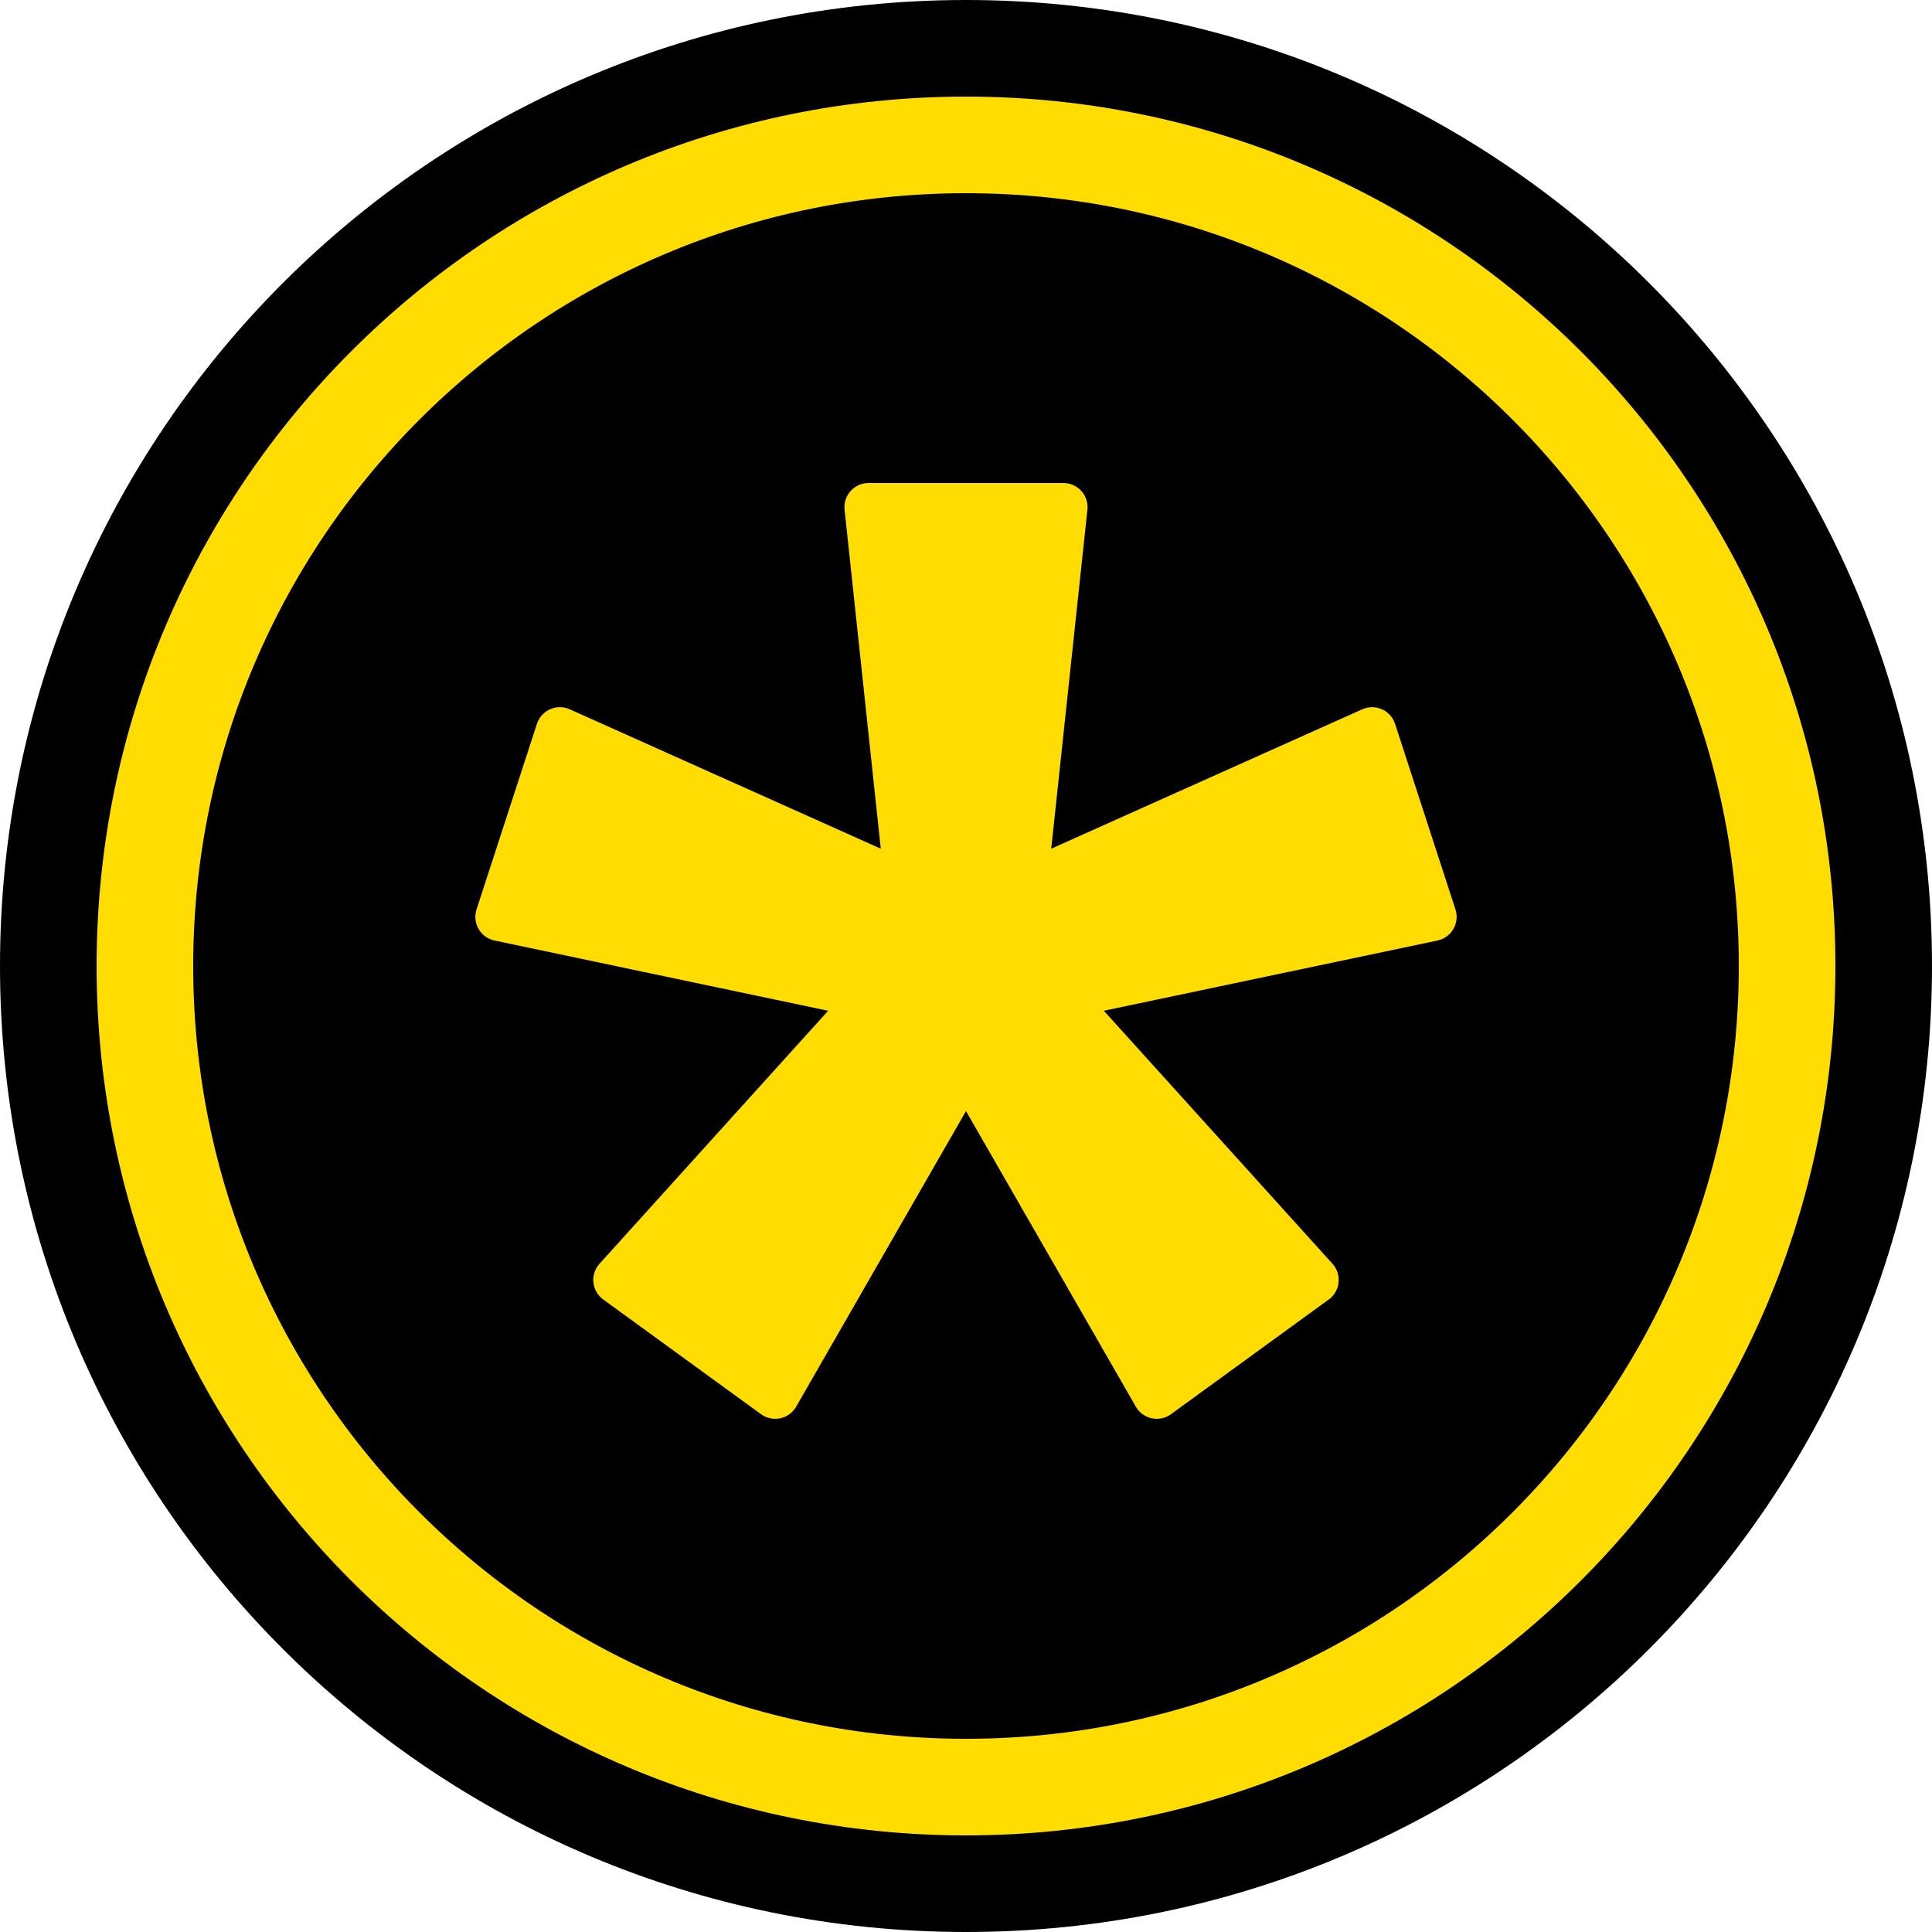
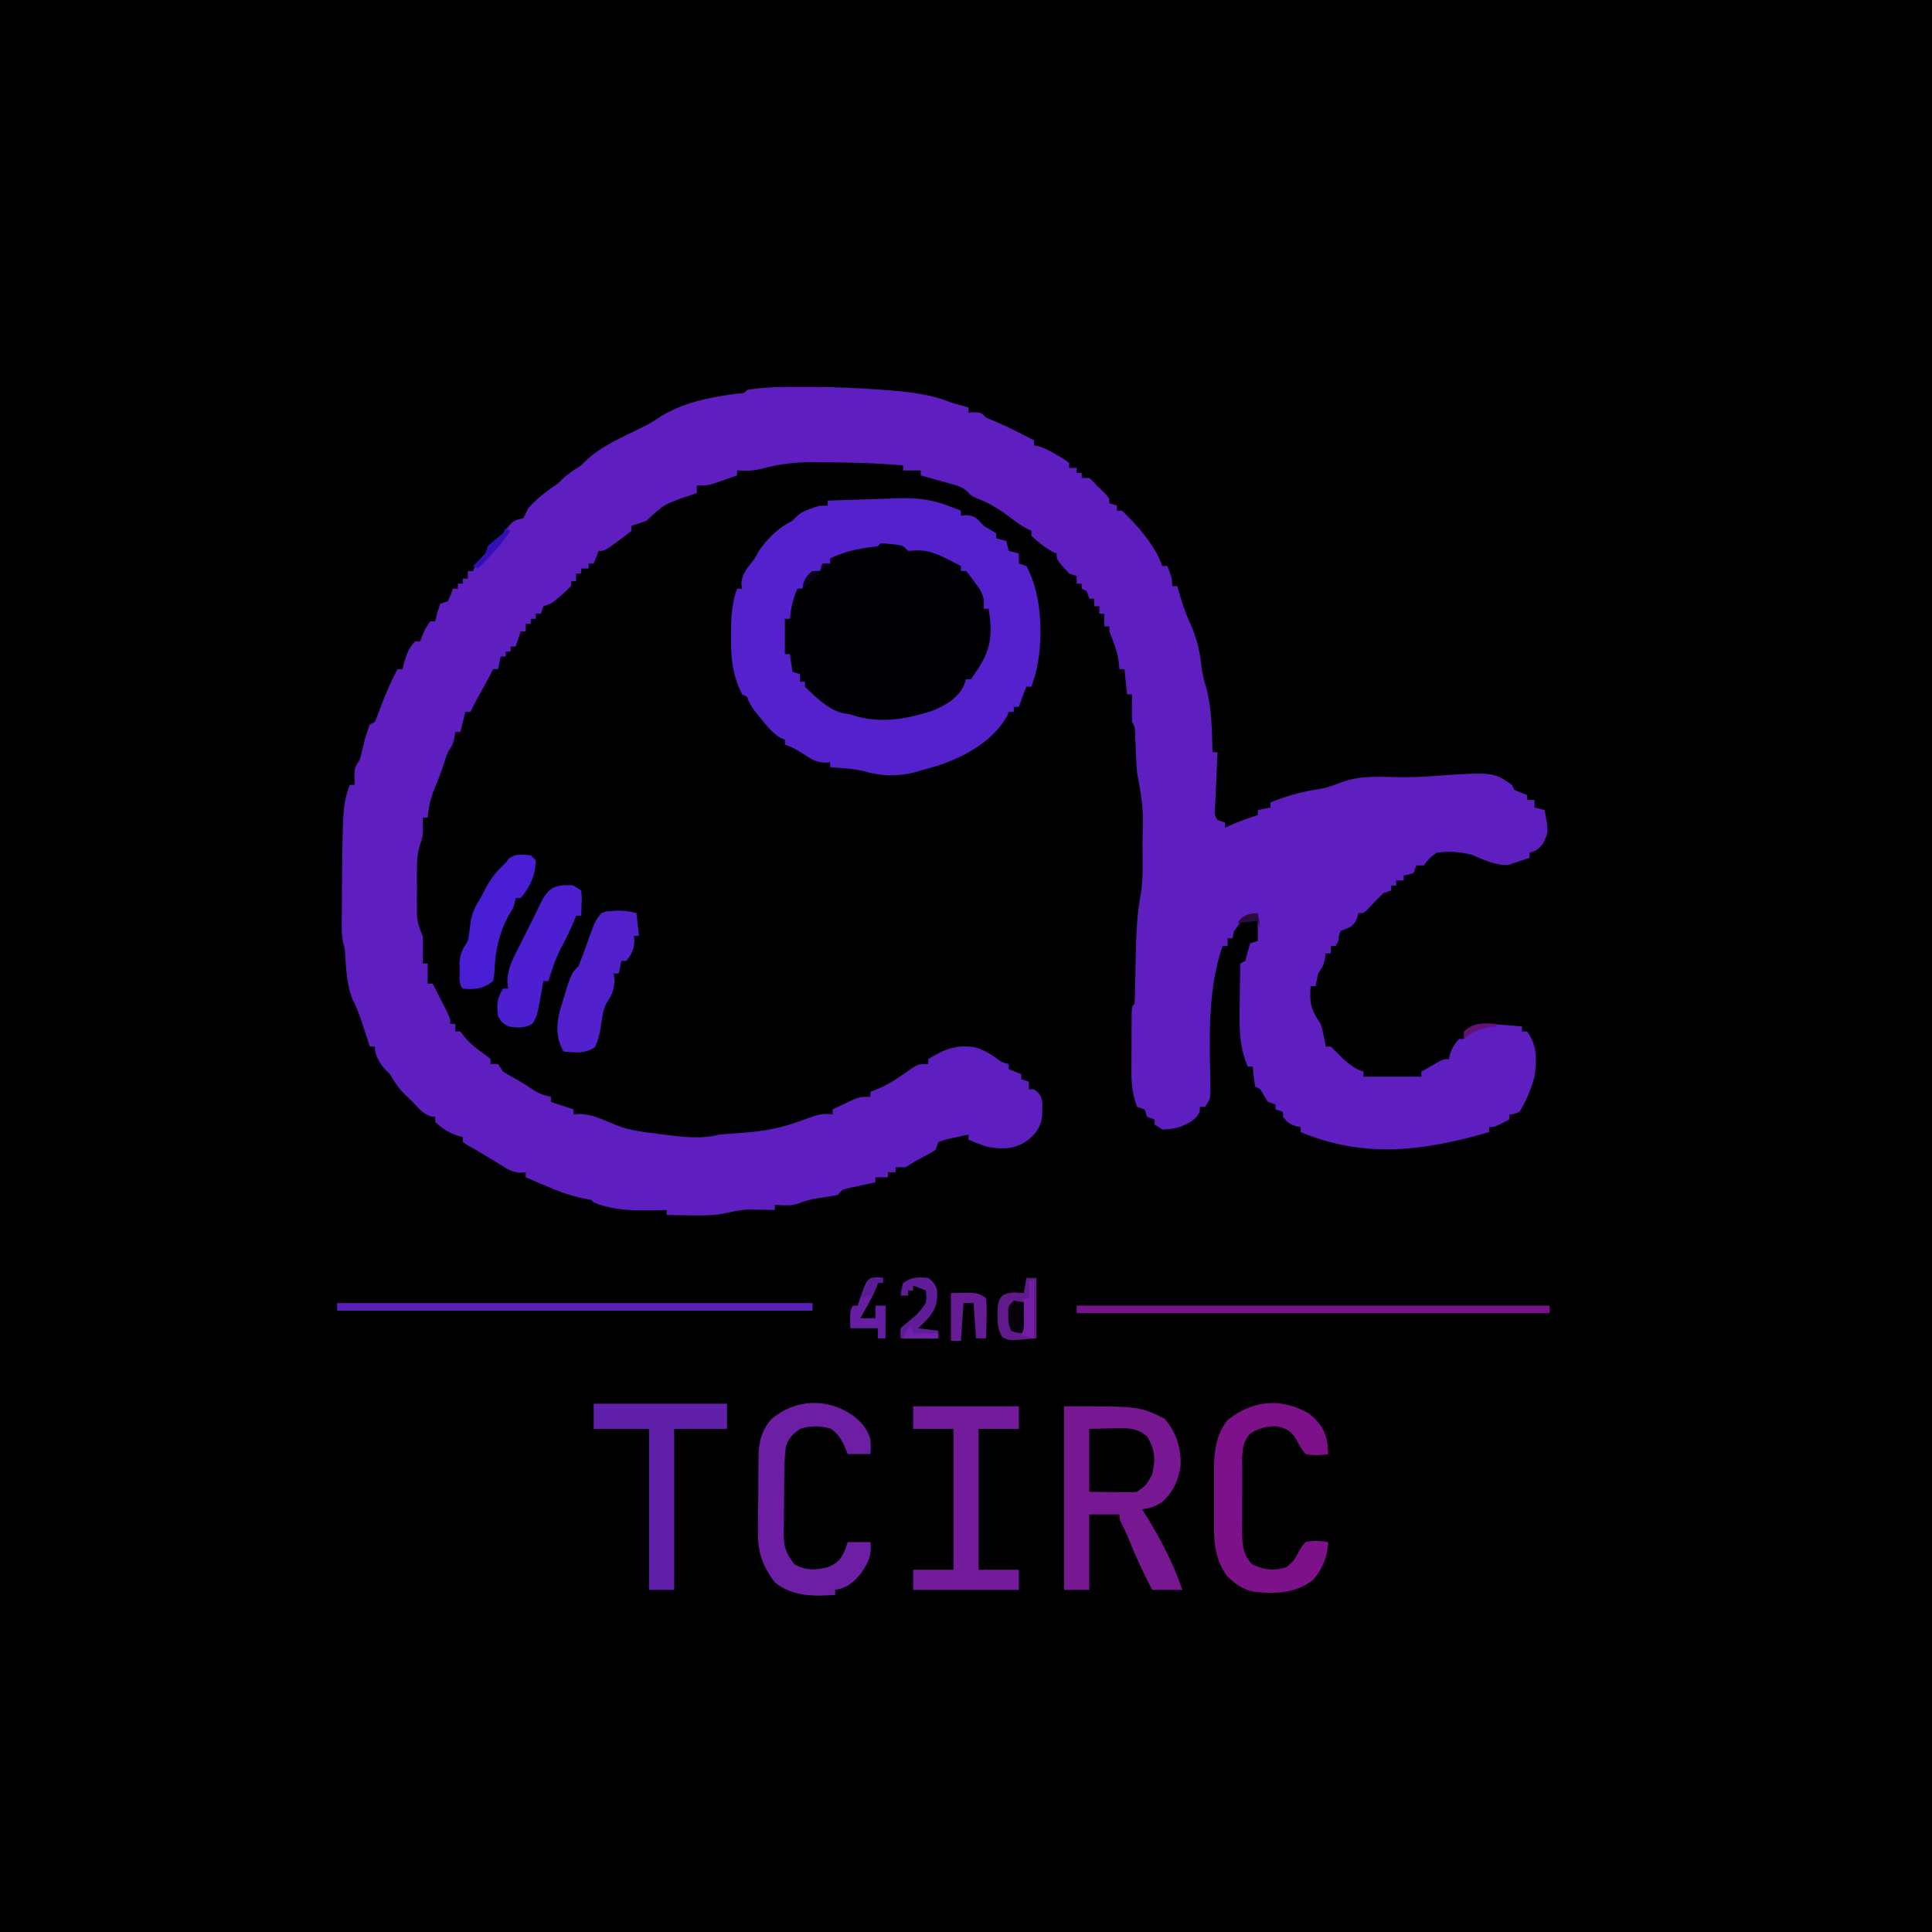
- <svg xmlns="http://www.w3.org/2000/svg" height="480" width="480">
-   <circle cx="240" cy="240" r="240" />
-   <g stroke="#fd0">
-     <path d="M240 36a204 204 0 1 1 0 408 204 204 0 1 1 0-408" fill="none" stroke-width="24" />
-     <path d="M215.8 126h48.4l-10.1 94.6 86.8-38.9 15 46.1-93.1 19.6 63.8 70.6-39.2 28.5L240 264l-47.4 82.5-39.2-28.5 63.8-70.6-93.1-19.6 15-46.1 86.8 38.9z" fill="#fd0" stroke-linejoin="round" stroke-width="12" />
-   </g>
+ <svg xmlns="http://www.w3.org/2000/svg" version="1.1" width="768" height="768">
+   <path d="M0 0 C253.44 0 506.88 0 768 0 C768 253.44 768 506.88 768 768 C514.56 768 261.12 768 0 768 C0 514.56 0 261.12 0 0 Z " fill="#000000" transform="translate(0,0)" />
+   <path d="M0 0 C1.967 0.001 1.967 0.001 3.974 0.002 C12.964 0.042 21.906 0.404 30.875 1.062 C31.953 1.141 33.031 1.219 34.142 1.3 C42.743 2.002 51.172 2.865 59.188 6.188 C61.515 6.874 63.847 7.545 66.188 8.188 C66.188 8.848 66.188 9.508 66.188 10.188 C66.971 10.146 67.755 10.105 68.562 10.062 C71.188 10.188 71.188 10.188 73.188 12.188 C74.754 12.868 76.322 13.544 77.902 14.191 C82.763 16.31 87.46 18.789 92.188 21.188 C92.188 21.848 92.188 22.508 92.188 23.188 C92.739 23.292 93.291 23.396 93.859 23.504 C96.683 24.333 98.913 25.615 101.438 27.125 C102.33 27.65 103.222 28.174 104.141 28.715 C105.154 29.444 105.154 29.444 106.188 30.188 C106.188 30.848 106.188 31.508 106.188 32.188 C107.177 32.188 108.168 32.188 109.188 32.188 C109.188 32.847 109.188 33.508 109.188 34.188 C109.847 34.188 110.507 34.188 111.188 34.188 C111.188 34.847 111.188 35.508 111.188 36.188 C112.177 36.188 113.168 36.188 114.188 36.188 C115.562 37.375 115.562 37.375 117.188 39.188 C118.074 40.033 118.961 40.879 119.875 41.75 C122.188 44.188 122.188 44.188 122.188 46.188 C123.177 46.517 124.168 46.847 125.188 47.188 C125.188 47.847 125.188 48.508 125.188 49.188 C125.847 49.188 126.507 49.188 127.188 49.188 C133.282 54.936 140.534 63.226 143.188 71.188 C143.847 71.188 144.507 71.188 145.188 71.188 C146.444 74.094 147.188 75.984 147.188 79.188 C147.847 79.188 148.507 79.188 149.188 79.188 C149.443 80.114 149.443 80.114 149.703 81.059 C150.967 85.475 152.327 89.698 154.25 93.875 C156.949 99.757 158.25 105.303 158.84 111.707 C159.221 114.426 159.926 116.925 160.688 119.562 C162.919 127.945 162.926 136.563 163.188 145.188 C163.847 145.188 164.507 145.188 165.188 145.188 C165.134 146.308 165.134 146.308 165.08 147.451 C164.923 150.821 164.774 154.192 164.625 157.562 C164.569 158.738 164.513 159.914 164.455 161.125 C164.383 162.807 164.383 162.807 164.309 164.523 C164.238 166.079 164.238 166.079 164.166 167.666 C164.003 170.184 164.003 170.184 165.188 172.188 C166.178 172.518 167.167 172.847 168.188 173.188 C168.188 173.847 168.188 174.507 168.188 175.188 C169.219 174.734 170.25 174.28 171.312 173.812 C174.552 172.42 177.825 171.254 181.188 170.188 C181.188 169.528 181.188 168.868 181.188 168.188 C182.838 167.857 184.488 167.528 186.188 167.188 C186.188 166.528 186.188 165.868 186.188 165.188 C192.835 162.492 199.089 160.754 206.188 159.758 C209.226 159.18 211.765 158.224 214.625 157.062 C221.98 154.45 229.238 154.947 236.93 155.113 C241.505 155.21 246.002 155.036 250.562 154.688 C274.781 153.037 274.781 153.037 282.188 158.188 C282.517 158.847 282.848 159.507 283.188 160.188 C284.831 160.909 286.498 161.581 288.188 162.188 C288.188 162.847 288.188 163.507 288.188 164.188 C289.178 164.188 290.168 164.188 291.188 164.188 C291.188 165.178 291.188 166.167 291.188 167.188 C292.507 167.518 293.827 167.847 295.188 168.188 C296.785 176.972 296.785 176.972 294.438 181.75 C292.188 184.188 292.188 184.188 289.188 185.188 C289.188 185.847 289.188 186.507 289.188 187.188 C287.197 187.882 285.195 188.544 283.188 189.188 C282.043 189.59 282.043 189.59 280.875 190 C275.765 190.356 270.973 187.925 266.312 186 C261.595 184.774 257.018 184.428 252.188 185.188 C249.184 187.521 249.184 187.521 247.188 190.188 C246.197 190.188 245.208 190.188 244.188 190.188 C243.857 191.178 243.528 192.167 243.188 193.188 C241.125 193.875 241.125 193.875 239.188 194.188 C239.188 194.847 239.188 195.507 239.188 196.188 C238.197 196.188 237.208 196.188 236.188 196.188 C236.188 196.847 236.188 197.507 236.188 198.188 C235.528 198.188 234.868 198.188 234.188 198.188 C234.188 198.847 234.188 199.507 234.188 200.188 C233.197 200.518 232.208 200.847 231.188 201.188 C228.872 203.387 226.676 205.663 224.5 208 C223.188 209.188 223.188 209.188 221.188 209.188 C220.847 210.363 220.847 210.363 220.5 211.562 C218.847 214.869 217.521 214.905 214.188 216.188 C213.364 218.149 213.364 218.149 213.188 220.188 C212.857 220.847 212.528 221.507 212.188 222.188 C211.528 222.188 210.868 222.188 210.188 222.188 C210.188 223.178 210.188 224.167 210.188 225.188 C209.528 225.188 208.868 225.188 208.188 225.188 C208.064 225.951 207.94 226.714 207.812 227.5 C207.188 230.188 207.188 230.188 205.188 233.188 C204.803 234.843 204.46 236.51 204.188 238.188 C203.528 238.188 202.868 238.188 202.188 238.188 C201.666 244.706 202.336 247.751 206.188 253.188 C207.078 256.152 207.672 259.137 208.188 262.188 C208.847 262.188 209.507 262.188 210.188 262.188 C211.877 263.831 213.54 265.502 215.188 267.188 C217.933 269.541 219.75 271.042 223.188 272.188 C223.188 272.848 223.188 273.507 223.188 274.188 C230.778 274.188 238.368 274.188 246.188 274.188 C246.188 273.527 246.188 272.868 246.188 272.188 C247.643 271.349 249.102 270.517 250.562 269.688 C251.375 269.223 252.187 268.759 253.023 268.281 C255.188 267.188 255.188 267.188 257.188 267.188 C257.291 266.61 257.394 266.033 257.5 265.438 C258.296 262.831 259.378 261.214 261.188 259.188 C261.848 259.188 262.507 259.188 263.188 259.188 C263.188 258.197 263.188 257.207 263.188 256.188 C266.227 253.482 268.682 252.999 272.613 253.113 C274.243 253.225 275.872 253.355 277.5 253.5 C278.336 253.561 279.172 253.622 280.033 253.686 C282.086 253.838 284.137 254.011 286.188 254.188 C286.188 254.847 286.188 255.507 286.188 256.188 C286.848 256.188 287.507 256.188 288.188 256.188 C292.382 261.804 292.088 267.465 291.188 274.188 C289.834 279.103 287.906 283.873 285.188 288.188 C282.984 289.078 282.984 289.078 281.188 289.188 C281.188 289.848 281.188 290.507 281.188 291.188 C275.438 294.188 275.438 294.188 273.188 294.188 C273.188 294.848 273.188 295.507 273.188 296.188 C247.253 303.737 223.786 306.866 198.188 296.188 C198.188 295.527 198.188 294.868 198.188 294.188 C197.589 294.084 196.991 293.981 196.375 293.875 C193.875 293.089 192.812 292.218 191.188 290.188 C191.188 289.527 191.188 288.868 191.188 288.188 C190.197 287.858 189.208 287.527 188.188 287.188 C188.188 286.527 188.188 285.868 188.188 285.188 C187.197 284.858 186.208 284.527 185.188 284.188 C184.157 282.539 183.156 280.872 182.188 279.188 C181.528 278.858 180.868 278.527 180.188 278.188 C179.594 275.539 179.445 272.896 179.188 270.188 C178.528 270.188 177.868 270.188 177.188 270.188 C173.56 261.743 173.842 253.624 174 244.625 C174.015 243.124 174.029 241.624 174.041 240.123 C174.074 236.478 174.125 232.833 174.188 229.188 C174.847 228.857 175.507 228.528 176.188 228.188 C176.497 227.032 176.806 225.877 177.125 224.688 C177.476 223.532 177.826 222.377 178.188 221.188 C179.178 220.857 180.167 220.528 181.188 220.188 C181.188 216.558 181.188 212.928 181.188 209.188 C175.178 211.452 175.178 211.452 171.688 216.438 C171.523 217.345 171.357 218.252 171.188 219.188 C170.528 219.188 169.868 219.188 169.188 219.188 C169.188 220.178 169.188 221.167 169.188 222.188 C168.528 222.188 167.868 222.188 167.188 222.188 C161.548 238.579 161.937 256.157 162.261 273.271 C162.278 274.513 162.295 275.755 162.312 277.035 C162.336 278.149 162.359 279.263 162.383 280.41 C162.188 283.188 162.188 283.188 160.188 286.188 C159.528 286.188 158.868 286.188 158.188 286.188 C158.167 286.765 158.146 287.342 158.125 287.938 C156.637 291.509 153.597 292.766 150.188 294.188 C146.438 295.062 146.438 295.062 143.188 295.188 C142.197 294.527 141.208 293.868 140.188 293.188 C140.188 292.527 140.188 291.868 140.188 291.188 C139.197 290.858 138.208 290.527 137.188 290.188 C136.857 289.197 136.528 288.207 136.188 287.188 C135.197 286.858 134.208 286.527 133.188 286.188 C131.29 281.221 130.901 276.624 130.957 271.32 C130.957 270.6 130.958 269.88 130.958 269.138 C130.961 267.63 130.969 266.123 130.982 264.615 C131 262.298 131.002 259.981 131.002 257.664 C131.007 256.195 131.013 254.727 131.02 253.258 C131.021 252.563 131.022 251.868 131.023 251.153 C131.071 246.304 131.071 246.304 132.188 245.188 C132.323 242.736 132.398 240.309 132.434 237.855 C132.467 236.318 132.5 234.781 132.533 233.244 C132.58 230.827 132.624 228.409 132.664 225.991 C132.811 217.506 133.161 209.411 134.749 201.051 C135.572 195.681 135.437 190.295 135.375 184.875 C135.368 183.697 135.361 182.52 135.353 181.307 C135.668 167.059 135.668 167.059 133.188 153.188 C133.054 151.804 132.964 150.416 132.906 149.027 C132.869 148.234 132.831 147.441 132.793 146.623 C132.722 144.954 132.652 143.285 132.582 141.615 C132.545 140.823 132.507 140.031 132.469 139.215 C132.438 138.49 132.408 137.766 132.377 137.019 C132.286 135.091 132.286 135.091 131.188 133.188 C131.117 131.314 131.103 129.437 131.125 127.562 C131.134 126.56 131.143 125.557 131.152 124.523 C131.17 123.367 131.17 123.367 131.188 122.188 C130.528 122.188 129.868 122.188 129.188 122.188 C128.857 118.888 128.528 115.588 128.188 112.188 C127.528 112.188 126.868 112.188 126.188 112.188 C126.084 111.198 125.981 110.207 125.875 109.188 C125.282 104.907 123.753 101.203 122.188 97.188 C122.188 96.528 122.188 95.868 122.188 95.188 C121.528 95.188 120.868 95.188 120.188 95.188 C120.188 93.537 120.188 91.888 120.188 90.188 C119.528 90.188 118.868 90.188 118.188 90.188 C118.188 89.198 118.188 88.207 118.188 87.188 C117.528 87.188 116.868 87.188 116.188 87.188 C116.188 86.198 116.188 85.207 116.188 84.188 C115.528 84.188 114.868 84.188 114.188 84.188 C113.858 83.198 113.528 82.207 113.188 81.188 C112.528 80.858 111.868 80.528 111.188 80.188 C111.188 79.528 111.188 78.868 111.188 78.188 C110.528 78.188 109.868 78.188 109.188 78.188 C109.188 77.198 109.188 76.207 109.188 75.188 C108.198 74.858 107.207 74.528 106.188 74.188 C101.188 68.722 101.188 68.722 101.188 66.188 C100.651 65.961 100.115 65.734 99.562 65.5 C96.363 63.732 93.897 61.651 91.188 59.188 C91.188 58.528 91.188 57.867 91.188 57.188 C90.634 56.937 90.081 56.687 89.512 56.43 C86.778 54.968 84.462 53.196 82 51.312 C77.837 48.23 73.904 45.899 69.062 44.074 C67.188 43.188 67.188 43.188 65.821 41.719 C63.955 39.969 62.624 39.482 60.176 38.801 C59.418 38.585 58.661 38.369 57.881 38.146 C57.095 37.933 56.309 37.72 55.5 37.5 C54.703 37.275 53.905 37.05 53.084 36.818 C51.121 36.266 49.155 35.726 47.188 35.188 C47.188 34.528 47.188 33.867 47.188 33.188 C44.877 33.188 42.568 33.188 40.188 33.188 C40.188 32.528 40.188 31.867 40.188 31.188 C29.804 30.259 19.421 30.025 9 29.938 C7.114 29.906 7.114 29.906 5.189 29.873 C-2.246 29.846 -8.879 30.596 -16.068 32.522 C-19.46 33.345 -22.348 33.429 -25.812 33.188 C-25.812 33.847 -25.812 34.508 -25.812 35.188 C-27.727 35.862 -29.644 36.527 -31.562 37.188 C-32.63 37.559 -33.697 37.93 -34.797 38.312 C-37.812 39.188 -37.812 39.188 -41.812 39.188 C-41.812 40.178 -41.812 41.167 -41.812 42.188 C-42.906 42.559 -43.999 42.93 -45.125 43.312 C-54.792 46.648 -54.792 46.648 -61.812 53.188 C-63.791 53.914 -65.792 54.586 -67.812 55.188 C-67.812 55.847 -67.812 56.508 -67.812 57.188 C-69.548 58.633 -71.352 59.996 -73.188 61.312 C-74.185 62.037 -75.183 62.761 -76.211 63.508 C-78.812 65.188 -78.812 65.188 -80.812 65.188 C-81.472 66.838 -82.132 68.487 -82.812 70.188 C-83.472 70.188 -84.132 70.188 -84.812 70.188 C-84.812 70.847 -84.812 71.507 -84.812 72.188 C-85.802 72.188 -86.793 72.188 -87.812 72.188 C-87.812 72.847 -87.812 73.507 -87.812 74.188 C-88.472 74.188 -89.132 74.188 -89.812 74.188 C-89.812 75.177 -89.812 76.168 -89.812 77.188 C-90.472 77.188 -91.132 77.188 -91.812 77.188 C-91.812 77.847 -91.812 78.507 -91.812 79.188 C-93.457 80.879 -93.457 80.879 -95.625 82.75 C-96.333 83.37 -97.04 83.99 -97.77 84.629 C-99.812 86.188 -99.812 86.188 -102.812 87.188 C-103.308 88.672 -103.308 88.672 -103.812 90.188 C-104.472 90.188 -105.132 90.188 -105.812 90.188 C-105.812 90.847 -105.812 91.507 -105.812 92.188 C-106.472 92.188 -107.132 92.188 -107.812 92.188 C-107.812 92.847 -107.812 93.507 -107.812 94.188 C-108.472 94.188 -109.132 94.188 -109.812 94.188 C-109.812 95.177 -109.812 96.168 -109.812 97.188 C-110.472 97.188 -111.132 97.188 -111.812 97.188 C-112.472 99.168 -113.132 101.147 -113.812 103.188 C-114.472 103.188 -115.132 103.188 -115.812 103.188 C-115.812 103.847 -115.812 104.507 -115.812 105.188 C-116.472 105.188 -117.132 105.188 -117.812 105.188 C-117.812 105.847 -117.812 106.507 -117.812 107.188 C-118.472 107.188 -119.132 107.188 -119.812 107.188 C-120.142 108.838 -120.472 110.487 -120.812 112.188 C-121.472 112.188 -122.132 112.188 -122.812 112.188 C-123.091 112.755 -123.369 113.322 -123.656 113.906 C-125.213 116.978 -126.908 119.966 -128.594 122.969 C-129.72 125.019 -130.782 127.088 -131.812 129.188 C-132.472 129.188 -133.132 129.188 -133.812 129.188 C-134.472 131.827 -135.132 134.468 -135.812 137.188 C-136.472 137.188 -137.132 137.188 -137.812 137.188 C-137.998 138.332 -137.998 138.332 -138.188 139.5 C-138.812 142.188 -138.812 142.188 -140.812 145.188 C-141.311 146.527 -141.766 147.884 -142.188 149.25 C-143.283 152.686 -144.537 155.989 -145.938 159.312 C-147.582 163.329 -148.437 166.873 -148.812 171.188 C-149.472 171.188 -150.132 171.188 -150.812 171.188 C-150.771 172.384 -150.73 173.58 -150.688 174.812 C-150.593 177.56 -150.857 179.309 -151.808 181.925 C-152.869 185.37 -153.071 188.127 -153.078 191.723 C-153.081 192.944 -153.083 194.165 -153.086 195.424 C-153.078 196.686 -153.07 197.949 -153.062 199.25 C-153.07 200.517 -153.078 201.783 -153.086 203.088 C-153.082 204.918 -153.082 204.918 -153.078 206.785 C-153.076 207.894 -153.074 209.003 -153.071 210.145 C-152.809 213.227 -152.041 215.374 -150.812 218.188 C-150.617 221.082 -150.617 221.082 -150.688 224 C-150.706 224.976 -150.724 225.952 -150.742 226.957 C-150.765 227.693 -150.789 228.429 -150.812 229.188 C-150.153 229.188 -149.493 229.188 -148.812 229.188 C-148.812 231.827 -148.812 234.468 -148.812 237.188 C-148.153 237.188 -147.493 237.188 -146.812 237.188 C-145.641 239.477 -144.475 241.769 -143.312 244.062 C-142.979 244.713 -142.645 245.364 -142.301 246.035 C-139.812 250.961 -139.812 250.961 -139.812 253.188 C-139.153 253.188 -138.493 253.188 -137.812 253.188 C-137.812 254.178 -137.812 255.167 -137.812 256.188 C-137.153 256.188 -136.493 256.188 -135.812 256.188 C-135.276 256.889 -134.74 257.59 -134.188 258.312 C-131.567 261.485 -128.784 263.53 -125.422 265.855 C-124.625 266.515 -124.625 266.515 -123.812 267.188 C-123.812 267.848 -123.812 268.507 -123.812 269.188 C-122.823 269.188 -121.832 269.188 -120.812 269.188 C-120.153 270.178 -119.493 271.168 -118.812 272.188 C-117.163 273.177 -115.508 274.159 -113.816 275.074 C-111.024 276.625 -108.375 278.382 -105.707 280.137 C-103.748 281.223 -102 281.746 -99.812 282.188 C-99.812 282.848 -99.812 283.507 -99.812 284.188 C-95.358 285.673 -95.358 285.673 -90.812 287.188 C-90.812 287.848 -90.812 288.507 -90.812 289.188 C-89.575 289.095 -89.575 289.095 -88.312 289 C-84.77 289.19 -82.369 289.914 -79.133 291.238 C-77.984 291.708 -77.984 291.708 -76.812 292.188 C-75.059 292.93 -75.059 292.93 -73.27 293.688 C-68.098 295.613 -62.83 296.225 -57.375 296.875 C-56.39 297.005 -55.404 297.134 -54.389 297.268 C-47.114 298.179 -39.972 299.058 -32.812 297.188 C-30.565 296.988 -28.314 296.825 -26.062 296.688 C-17.446 296.099 -9.957 295.133 -1.812 292.188 C7.711 288.754 7.711 288.754 12.188 289.188 C12.188 288.527 12.188 287.868 12.188 287.188 C13.933 286.345 15.684 285.514 17.438 284.688 C18.899 283.991 18.899 283.991 20.391 283.281 C23.188 282.188 23.188 282.188 27.188 282.188 C27.188 281.527 27.188 280.868 27.188 280.188 C28.157 279.816 29.126 279.445 30.125 279.062 C34.873 277.041 38.968 274.123 43.188 271.188 C46.188 269.188 46.188 269.188 50.188 269.188 C50.188 268.527 50.188 267.868 50.188 267.188 C56.396 263.295 61.216 261.398 68.57 262.461 C72.017 263.418 74.654 264.934 77.531 267.031 C79.3 268.383 79.3 268.383 82.188 269.188 C82.188 269.848 82.188 270.507 82.188 271.188 C83.838 271.848 85.487 272.507 87.188 273.188 C87.188 273.848 87.188 274.507 87.188 275.188 C88.177 275.517 89.168 275.848 90.188 276.188 C90.188 277.178 90.188 278.168 90.188 279.188 C90.847 279.188 91.507 279.188 92.188 279.188 C94.427 280.849 95.118 281.742 95.551 284.527 C95.534 285.385 95.517 286.242 95.5 287.125 C95.496 287.98 95.492 288.834 95.488 289.715 C94.951 294.133 93.144 296.643 89.75 299.438 C84.743 303.027 80.15 303.094 74.188 302.188 C71.345 301.395 68.888 300.411 66.188 299.188 C66.188 298.527 66.188 297.868 66.188 297.188 C64.75 297.498 63.312 297.811 61.875 298.125 C61.074 298.299 60.274 298.473 59.449 298.652 C57.042 299.186 57.042 299.186 54.188 300.188 C53.858 301.178 53.528 302.168 53.188 303.188 C51.227 304.504 51.227 304.504 48.812 305.75 C46.151 307.141 43.694 308.517 41.188 310.188 C39.867 310.188 38.547 310.188 37.188 310.188 C37.188 310.848 37.188 311.507 37.188 312.188 C36.197 312.188 35.208 312.188 34.188 312.188 C34.188 312.848 34.188 313.507 34.188 314.188 C32.538 314.188 30.887 314.188 29.188 314.188 C29.188 314.848 29.188 315.507 29.188 316.188 C28.272 316.381 27.357 316.574 26.414 316.773 C24.631 317.164 24.631 317.164 22.812 317.562 C21.629 317.818 20.446 318.073 19.227 318.336 C16.106 318.943 16.106 318.943 14.188 321.188 C12.265 321.597 10.322 321.919 8.375 322.188 C5.231 322.625 2.519 323.054 -0.43 324.242 C-2.879 325.214 -4.515 325.401 -7.125 325.312 C-8.342 325.271 -9.559 325.23 -10.812 325.188 C-10.812 325.848 -10.812 326.507 -10.812 327.188 C-11.719 327.164 -12.625 327.141 -13.559 327.117 C-14.777 327.099 -15.995 327.081 -17.25 327.062 C-19.042 327.028 -19.042 327.028 -20.871 326.992 C-23.925 327.143 -26.219 327.462 -29.125 328.188 C-34.237 329.419 -39.141 329.412 -44.375 329.312 C-45.288 329.303 -46.202 329.294 -47.143 329.285 C-49.366 329.262 -51.589 329.229 -53.812 329.188 C-53.812 328.527 -53.812 327.868 -53.812 327.188 C-55.57 327.24 -55.57 327.24 -57.363 327.293 C-66.21 327.475 -74.45 327.557 -82.812 324.188 C-83.142 323.858 -83.472 323.527 -83.812 323.188 C-85.119 322.887 -86.433 322.623 -87.75 322.375 C-93.046 321.247 -97.85 319.318 -102.812 317.188 C-103.534 316.882 -104.256 316.576 -105 316.262 C-106.607 315.578 -108.211 314.884 -109.812 314.188 C-109.812 313.527 -109.812 312.868 -109.812 312.188 C-110.895 312.28 -110.895 312.28 -112 312.375 C-115.42 312.147 -116.936 311.016 -119.812 309.188 C-121.05 308.445 -121.05 308.445 -122.312 307.688 C-124.812 306.188 -127.312 304.688 -129.812 303.188 C-130.741 302.672 -131.669 302.156 -132.625 301.625 C-133.347 301.151 -134.069 300.676 -134.812 300.188 C-134.812 299.527 -134.812 298.868 -134.812 298.188 C-136.143 297.816 -136.143 297.816 -137.5 297.438 C-140.944 296.138 -143.143 294.7 -145.812 292.188 C-145.812 291.527 -145.812 290.868 -145.812 290.188 C-146.648 290.095 -146.648 290.095 -147.5 290 C-150.812 288.836 -152.427 286.743 -154.812 284.188 C-155.853 283.186 -156.895 282.186 -157.938 281.188 C-160.404 278.734 -162.09 276.222 -163.812 273.188 C-164.555 272.476 -164.555 272.476 -165.312 271.75 C-167.799 269.16 -169.812 265.832 -169.812 262.188 C-170.472 262.188 -171.132 262.188 -171.812 262.188 C-172.15 261.151 -172.488 260.115 -172.836 259.047 C-173.286 257.677 -173.737 256.307 -174.188 254.938 C-174.409 254.256 -174.631 253.574 -174.859 252.871 C-175.971 249.504 -177.15 246.319 -178.812 243.188 C-180.847 237.564 -181.223 232.132 -181.566 226.176 C-181.714 223.338 -181.714 223.338 -182.32 221.246 C-183.169 217.7 -182.958 214.065 -182.938 210.438 C-182.935 209.568 -182.932 208.698 -182.929 207.802 C-182.642 166.677 -182.642 166.677 -179.812 158.188 C-179.153 158.188 -178.493 158.188 -177.812 158.188 C-177.854 157.094 -177.895 156.001 -177.938 154.875 C-177.812 151.188 -177.812 151.188 -175.812 148.188 C-175.295 146.215 -174.781 144.242 -174.312 142.258 C-173.644 139.491 -172.847 136.839 -171.812 134.188 C-171.153 133.857 -170.493 133.528 -169.812 133.188 C-168.952 131.195 -168.174 129.167 -167.438 127.125 C-165.513 121.94 -163.398 117.072 -160.812 112.188 C-160.153 112.188 -159.493 112.188 -158.812 112.188 C-158.544 111.115 -158.276 110.043 -158 108.938 C-156.951 105.626 -156.185 103.659 -153.812 101.188 C-153.153 101.188 -152.493 101.188 -151.812 101.188 C-151.524 100.424 -151.235 99.661 -150.938 98.875 C-149.812 96.188 -149.812 96.188 -147.812 93.188 C-147.153 93.188 -146.493 93.188 -145.812 93.188 C-145.544 92.053 -145.276 90.919 -145 89.75 C-144.608 88.574 -144.216 87.399 -143.812 86.188 C-142.822 85.858 -141.833 85.528 -140.812 85.188 C-139.594 82.683 -139.594 82.683 -138.812 80.188 C-138.153 80.188 -137.493 80.188 -136.812 80.188 C-136.812 79.528 -136.812 78.868 -136.812 78.188 C-136.153 78.188 -135.493 78.188 -134.812 78.188 C-134.812 77.528 -134.812 76.868 -134.812 76.188 C-134.153 76.188 -133.493 76.188 -132.812 76.188 C-132.812 75.198 -132.812 74.207 -132.812 73.188 C-132.153 73.188 -131.493 73.188 -130.812 73.188 C-130.544 72.589 -130.276 71.991 -130 71.375 C-128.819 69.2 -127.544 67.919 -125.812 66.188 C-125.317 64.703 -125.317 64.703 -124.812 63.188 C-123.345 61.948 -121.873 60.712 -120.363 59.523 C-118.582 58.079 -118.582 58.079 -116.688 55.438 C-114.591 52.922 -113.839 52.894 -110.812 52.188 C-110.109 50.873 -109.449 49.535 -108.812 48.188 C-105.683 44.7 -102.323 42.002 -98.461 39.398 C-96.764 38.216 -96.764 38.216 -95.289 36.664 C-93.074 34.449 -90.414 32.922 -87.812 31.188 C-87.33 30.7 -86.848 30.213 -86.352 29.711 C-80.315 23.736 -71.194 19.816 -63.625 16.125 C-61.194 14.936 -59.181 13.748 -56.938 12.188 C-47.631 6.231 -36.774 4.124 -25.949 2.668 C-22.953 2.526 -22.953 2.526 -21.812 1.188 C-14.572 -0.059 -7.331 -0.005 0 0 Z " fill="#5F1EC0" transform="translate(318.8125,153.8125)" />
+   <path d="M0 0 C0.958 0.362 1.916 0.724 2.902 1.098 C3.615 1.375 4.328 1.652 5.062 1.938 C5.062 2.598 5.062 3.257 5.062 3.938 C5.805 3.855 6.548 3.772 7.312 3.688 C10.913 4.015 11.667 5.317 14.062 7.938 C14.97 8.474 15.877 9.01 16.812 9.562 C17.555 10.016 18.297 10.47 19.062 10.938 C19.062 11.598 19.062 12.258 19.062 12.938 C21.043 13.432 21.043 13.432 23.062 13.938 C23.558 15.918 23.558 15.918 24.062 17.938 C26.043 18.433 26.043 18.433 28.062 18.938 C28.062 20.258 28.062 21.578 28.062 22.938 C29.547 23.433 29.547 23.433 31.062 23.938 C37.61 35.665 37.969 54.703 34.562 67.312 C34.081 68.86 33.588 70.404 33.062 71.938 C32.403 71.938 31.742 71.938 31.062 71.938 C29.987 74.59 28.968 77.221 28.062 79.938 C27.402 79.938 26.742 79.938 26.062 79.938 C26.062 80.597 26.062 81.257 26.062 81.938 C25.402 81.938 24.742 81.938 24.062 81.938 C23.836 82.494 23.609 83.051 23.375 83.625 C17.227 94.457 4.612 100.837 -6.832 104.09 C-7.857 104.37 -8.882 104.649 -9.938 104.938 C-11.057 105.28 -11.057 105.28 -12.199 105.629 C-19.514 107.751 -26.53 107.547 -33.777 105.449 C-38.085 104.429 -42.531 104.245 -46.938 103.938 C-46.938 103.278 -46.938 102.618 -46.938 101.938 C-47.657 101.998 -48.376 102.059 -49.117 102.121 C-52.536 101.899 -54.208 100.855 -57.062 99 C-59.752 97.271 -61.893 95.952 -64.938 94.938 C-64.938 94.278 -64.938 93.618 -64.938 92.938 C-65.491 92.73 -66.044 92.522 -66.613 92.309 C-69.785 90.438 -71.839 87.823 -74.125 85 C-74.576 84.462 -75.026 83.924 -75.49 83.369 C-77.519 80.902 -78.919 78.994 -79.938 75.938 C-80.597 75.608 -81.257 75.278 -81.938 74.938 C-85.81 67.342 -86.514 60.079 -86.312 51.688 C-86.311 50.651 -86.31 49.615 -86.309 48.547 C-86.245 42.975 -85.795 38.199 -83.938 32.938 C-83.278 32.938 -82.618 32.938 -81.938 32.938 C-82.041 32.257 -82.144 31.576 -82.25 30.875 C-81.857 27.185 -80.448 25.501 -78.219 22.621 C-76.825 20.881 -76.825 20.881 -75.625 18.5 C-72.112 13.166 -67.664 8.749 -61.938 5.938 C-61.443 5.436 -60.947 4.935 -60.438 4.418 C-58.696 2.699 -57.23 2.071 -54.938 1.25 C-53.917 0.873 -53.917 0.873 -52.875 0.488 C-50.938 -0.062 -50.938 -0.062 -47.938 -0.062 C-47.938 -0.723 -47.938 -1.383 -47.938 -2.062 C-43.081 -2.231 -38.225 -2.392 -33.368 -2.545 C-31.719 -2.598 -30.069 -2.653 -28.419 -2.711 C-26.039 -2.793 -23.658 -2.868 -21.277 -2.941 C-20.548 -2.968 -19.818 -2.995 -19.067 -3.023 C-12.34 -3.216 -6.322 -2.42 0 0 Z " fill="#5521CC" transform="translate(376.9375,201.0625)" />
+   <path d="M0 0 C1.996 0.051 1.996 0.051 4.438 0.312 C5.642 0.43 5.642 0.43 6.871 0.551 C9 1 9 1 11 3 C12.134 2.938 13.269 2.876 14.438 2.812 C20.249 2.621 24.947 5.405 30 8 C30.99 8.495 30.99 8.495 32 9 C32 9.66 32 10.32 32 11 C32.66 11 33.32 11 34 11 C35.727 13.012 35.727 13.012 37.625 15.688 C38.257 16.558 38.888 17.428 39.539 18.324 C41.108 21.198 41.313 22.784 41 26 C41.66 26 42.32 26 43 26 C44.642 36.225 43.966 42.466 38 51 C37.34 51.99 36.68 52.98 36 54 C35.34 54 34.68 54 34 54 C33.755 54.752 33.51 55.503 33.258 56.277 C30.787 61.626 25.551 64.658 20.142 66.702 C9.436 70.139 -1.175 71.747 -12 68 C-13.609 67.722 -13.609 67.722 -15.25 67.438 C-21.008 65.843 -25.804 61.067 -30 57 C-30 56.34 -30 55.68 -30 55 C-30.66 55 -31.32 55 -32 55 C-32 54.01 -32 53.02 -32 52 C-32.99 51.67 -33.98 51.34 -35 51 C-35.33 48.69 -35.66 46.38 -36 44 C-36.66 44 -37.32 44 -38 44 C-38 39.38 -38 34.76 -38 30 C-37.34 30 -36.68 30 -36 30 C-35.876 28.948 -35.752 27.896 -35.625 26.812 C-35.089 23.54 -34.361 20.995 -33 18 C-32.34 18 -31.68 18 -31 18 C-30.845 17.103 -30.845 17.103 -30.688 16.188 C-29.895 13.666 -29.084 12.603 -27 11 C-26.01 11 -25.02 11 -24 11 C-23.67 10.01 -23.34 9.02 -23 8 C-22.01 8 -21.02 8 -20 8 C-20 7.34 -20 6.68 -20 6 C-14.579 3.29 -9.469 2.277 -3.477 1.43 C-1.064 1.256 -1.064 1.256 0 0 Z " fill="#010002" transform="translate(350,216)" />
+   <path d="M0 0 C30 0 30 0 40 5 C44.693 10.515 46.506 16.466 46.312 23.629 C45.572 29.249 43.3 34.19 39.062 38 C36.118 39.923 34.384 40.45 31 41 C31.329 41.501 31.657 42.003 31.996 42.52 C37.907 51.922 43.478 62.433 47 73 C43.04 73 39.08 73 35 73 C31.649 66.5 28.503 60.024 25.879 53.195 C25.102 51.254 24.185 49.37 23.25 47.5 C22 45 22 45 22 43 C18.04 43 14.08 43 10 43 C10 52.9 10 62.8 10 73 C6.7 73 3.4 73 0 73 C0 48.91 0 24.82 0 0 Z " fill="#781792" transform="translate(423,559)" />
+   <path d="M0 0 C4.526 3.542 6.89 6.925 7.625 12.625 C7.707 13.821 7.79 15.018 7.875 16.25 C4.751 16.74 1.977 16.947 -1.125 16.25 C-2.805 14.374 -3.799 12.463 -4.961 10.234 C-6.79 7.117 -8.714 6.253 -12.125 5.25 C-16.443 5.063 -19.374 5.786 -23.062 8.062 C-27.038 12.279 -26.285 17.47 -26.293 22.996 C-26.296 23.844 -26.3 24.692 -26.303 25.566 C-26.308 27.357 -26.31 29.149 -26.31 30.94 C-26.312 33.674 -26.331 36.408 -26.35 39.143 C-26.353 40.885 -26.355 42.628 -26.355 44.371 C-26.363 45.186 -26.37 46.001 -26.377 46.84 C-26.357 51.92 -26.122 56.1 -22.5 60 C-17.885 62.429 -13.828 62.751 -8.938 61.312 C-6.077 59.215 -5.395 58.099 -3.812 55.062 C-2.625 52.926 -2.625 52.926 -1.125 51.25 C1.977 50.553 4.751 50.76 7.875 51.25 C7.499 57.266 5.812 61.619 1.875 66.25 C-5.176 71.74 -12.767 71.841 -21.309 71.047 C-26.216 70.167 -29.085 67.964 -32.582 64.492 C-36.811 58.346 -37.578 52.274 -37.523 45.035 C-37.526 44.18 -37.529 43.325 -37.532 42.444 C-37.534 40.646 -37.529 38.849 -37.516 37.051 C-37.5 34.323 -37.516 31.597 -37.535 28.869 C-37.533 27.112 -37.529 25.355 -37.523 23.598 C-37.53 22.794 -37.536 21.991 -37.542 21.163 C-37.462 14.627 -36.406 8.163 -32.293 2.91 C-22.408 -5.064 -11.295 -6.325 0 0 Z " fill="#7D118A" transform="translate(520.125,561.75)" />
+   <path d="M0 0 C3.429 2.702 5.404 5.025 6.812 9.25 C7 12.625 7 12.625 6.812 15.25 C3.842 15.25 0.873 15.25 -2.188 15.25 C-2.724 13.992 -3.26 12.734 -3.812 11.438 C-5.314 8.486 -6.18 7.256 -8.875 5.188 C-13.259 3.947 -16.815 3.929 -21.188 5.25 C-24.087 7.424 -25.792 8.867 -26.798 12.385 C-27.317 16.202 -27.39 19.994 -27.426 23.84 C-27.434 24.662 -27.442 25.484 -27.45 26.331 C-27.464 28.065 -27.475 29.799 -27.483 31.533 C-27.494 33.301 -27.515 35.069 -27.544 36.837 C-27.587 39.4 -27.603 41.963 -27.613 44.527 C-27.631 45.312 -27.648 46.096 -27.666 46.905 C-27.646 52.131 -26.675 55.121 -23.188 59.25 C-18.613 61.588 -15.132 61.419 -10.188 60.25 C-6.417 58.707 -4.958 57.208 -3.375 53.562 C-2.983 52.469 -2.591 51.376 -2.188 50.25 C0.782 50.25 3.752 50.25 6.812 50.25 C7.457 55.407 6.047 58.274 3.242 62.418 C0.39 66.073 -2.533 68.561 -7.188 69.25 C-7.188 69.91 -7.188 70.57 -7.188 71.25 C-15.769 71.864 -24.23 71.931 -31.188 66.25 C-36.456 59.384 -38.071 53.751 -37.879 45.203 C-37.878 44.188 -37.876 43.173 -37.875 42.128 C-37.866 40 -37.842 37.872 -37.805 35.745 C-37.75 32.494 -37.743 29.247 -37.744 25.996 C-37.729 23.919 -37.712 21.842 -37.691 19.766 C-37.688 18.8 -37.685 17.834 -37.681 16.839 C-37.552 10.704 -36.757 6.226 -32.609 1.422 C-23 -6.751 -10.317 -7.152 0 0 Z " fill="#6C1FA4" transform="translate(339.1875,562.75)" />
+   <path d="M0 0 C13.86 0 27.72 0 42 0 C42 2.97 42 5.94 42 9 C36.72 9 31.44 9 26 9 C26 27.48 26 45.96 26 65 C31.28 65 36.56 65 42 65 C42 67.64 42 70.28 42 73 C28.14 73 14.28 73 0 73 C0 70.36 0 67.72 0 65 C5.28 65 10.56 65 16 65 C16 46.52 16 28.04 16 9 C10.72 9 5.44 9 0 9 C0 6.03 0 3.06 0 0 Z " fill="#731C9B" transform="translate(363,559)" />
+   <path d="M0 0 C17.49 0 34.98 0 53 0 C53 3.3 53 6.6 53 10 C46.07 10 39.14 10 32 10 C32 31.12 32 52.24 32 74 C28.7 74 25.4 74 22 74 C22 52.88 22 31.76 22 10 C14.74 10 7.48 10 0 10 C0 6.7 0 3.4 0 0 Z " fill="#6120A9" transform="translate(236,558)" />
+   <path d="M0 0 C0.33 2.97 0.66 5.94 1 9 C0.34 9 -0.32 9 -1 9 C-0.938 9.722 -0.876 10.444 -0.812 11.188 C-1.037 14.562 -1.999 16.306 -4 19 C-4.66 19 -5.32 19 -6 19 C-6.33 20.65 -6.66 22.3 -7 24 C-7.66 24 -8.32 24 -9 24 C-8.876 25.516 -8.876 25.516 -8.75 27.062 C-9.003 31.054 -9.873 32.642 -11.992 35.91 C-13.299 38.621 -13.599 41.148 -14 44.125 C-14.521 47.589 -15.022 50.047 -16.5 53.25 C-20.413 55.989 -24.374 55.397 -29 55 C-31.976 49.648 -31.962 44.725 -30.435 38.81 C-26.082 24.082 -26.082 24.082 -23 21 C-21.966 18.405 -20.993 15.819 -20.062 13.188 C-16.571 3.32 -16.571 3.32 -14 0 C-11.914 -0.742 -11.914 -0.742 -9.625 -0.875 C-8.835 -0.923 -8.045 -0.97 -7.23 -1.02 C-4.709 -0.997 -2.424 -0.704 0 0 Z " fill="#5221CD" transform="translate(253,363)" />
+   <path d="M0 0 C0.99 0.66 1.98 1.32 3 2 C3.293 4.383 3.293 4.383 3.188 7.125 C3.147 8.49 3.147 8.49 3.105 9.883 C3.071 10.581 3.036 11.28 3 12 C2.34 12 1.68 12 1 12 C0.732 12.701 0.464 13.402 0.188 14.125 C-1.473 18.146 -3.454 21.975 -5.5 25.812 C-7.364 29.773 -8.693 33.828 -10 38 C-10.66 38 -11.32 38 -12 38 C-12.182 39.048 -12.364 40.096 -12.551 41.176 C-12.804 42.555 -13.058 43.934 -13.312 45.312 C-13.43 46.003 -13.548 46.693 -13.67 47.404 C-14.203 50.236 -14.699 52.568 -16.359 54.953 C-19.342 56.856 -22.646 56.587 -26 56 C-28.5 54.5 -28.5 54.5 -30 52 C-30.673 47.714 -30.462 44.693 -28 41 C-27.34 41 -26.68 41 -26 41 C-26.155 39.608 -26.155 39.608 -26.312 38.188 C-26.301 32.564 -23.476 27.914 -21 23 C-20.496 21.979 -19.992 20.958 -19.473 19.906 C-18.461 17.868 -17.44 15.834 -16.41 13.805 C-15.539 12.072 -14.688 10.329 -13.871 8.57 C-10.503 1.358 -8.107 -0.737 0 0 Z " fill="#4E1FD1" transform="translate(228,352)" />
+   <path d="M0 0 C0.66 0.66 1.32 1.32 2 2 C1.882 7.905 -0.258 12.512 -4 17 C-4.66 17 -5.32 17 -6 17 C-6.103 17.557 -6.206 18.114 -6.312 18.688 C-7 21 -7 21 -8.41 23.262 C-12.264 29.899 -14.091 37.502 -14.375 45.125 C-14.543 47.809 -14.543 47.809 -15 50 C-18.796 53.09 -22.193 53.447 -27 53 C-28.853 51.147 -28.217 48.234 -28.25 45.75 C-28.276 44.61 -28.302 43.471 -28.328 42.297 C-27.969 38.69 -26.975 36.978 -25 34 C-24.586 31.68 -24.251 29.344 -24 27 C-23.42 22.941 -22.198 20.455 -20 17 C-19.207 15.501 -18.415 14.001 -17.625 12.5 C-15.534 8.709 -13.248 5.906 -10 3 C-9.546 2.402 -9.092 1.804 -8.625 1.188 C-5.886 -0.814 -3.256 -0.296 0 0 Z " fill="#4A1ED5" transform="translate(211,340)" />
+   <path d="M0 0 C2.867 -0.062 5.734 -0.124 8.688 -0.188 C10.029 -0.228 10.029 -0.228 11.397 -0.27 C16.08 -0.319 19.241 -0.116 23 3 C26.234 8.497 26.358 11.986 25 18 C23.302 21.551 22.31 22.793 19 25 C16.915 25.227 16.915 25.227 14.551 25.195 C13.787 25.19 13.023 25.185 12.236 25.18 C10.789 25.153 10.789 25.153 9.312 25.125 C6.239 25.084 3.166 25.043 0 25 C0 16.75 0 8.5 0 0 Z " fill="#000001" transform="translate(433,568)" />
+   <path d="M0 0 C62.37 0 124.74 0 189 0 C189 0.99 189 1.98 189 3 C126.63 3 64.26 3 0 3 C0 2.01 0 1.02 0 0 Z " fill="#5820B6" transform="translate(134,518)" />
+   <path d="M0 0 C62.04 0 124.08 0 188 0 C188 0.99 188 1.98 188 3 C125.96 3 63.92 3 0 3 C0 2.01 0 1.02 0 0 Z " fill="#751388" transform="translate(428,519)" />
+   <path d="M0 0 C1.32 0 2.64 0 4 0 C4 7.92 4 15.84 4 24 C-7 25 -7 25 -9.66 23.441 C-11.325 20.407 -11.502 18.39 -11.438 14.938 C-11.436 13.895 -11.435 12.852 -11.434 11.777 C-11 9 -11 9 -9.703 7.141 C-6.946 5.294 -4.211 5.818 -1 6 C-0.67 4.02 -0.34 2.04 0 0 Z " fill="#601A8A" transform="translate(408,508)" />
+   <path d="M0 0 C2.041 1.529 2.867 2.51 3.539 4.98 C3.738 10.095 2.921 12.67 -0.5 16.562 C-1.646 17.729 -2.806 18.882 -4 20 C-1.36 20.33 1.28 20.66 4 21 C4 21.99 4 22.98 4 24 C-0.95 24 -5.9 24 -11 24 C-11 22.68 -11 21.36 -11 20 C-9.564 18.727 -8.119 17.461 -6.602 16.285 C-4.284 14.426 -2.617 12.488 -1 10 C-0.664 7.29 -0.664 7.29 -1 5 C-3.475 4.01 -3.475 4.01 -6 3 C-6 3.66 -6 4.32 -6 5 C-6.66 5 -7.32 5 -8 5 C-8 5.66 -8 6.32 -8 7 C-8.99 7 -9.98 7 -11 7 C-10.688 4.625 -10.688 4.625 -10 2 C-6.305 -0.463 -4.367 -0.39 0 0 Z " fill="#611D97" transform="translate(369,508)" />
+   <path d="M0 0 C10.625 -0.25 10.625 -0.25 14 2 C14.221 4.789 14.281 7.347 14.188 10.125 C14.174 10.879 14.16 11.633 14.146 12.41 C14.111 14.274 14.057 16.137 14 18 C12.68 18 11.36 18 10 18 C9.67 13.38 9.34 8.76 9 4 C7.68 4 6.36 4 5 4 C4.67 8.95 4.34 13.9 4 19 C2.68 19 1.36 19 0 19 C0 12.73 0 6.46 0 0 Z " fill="#651C95" transform="translate(378,514)" />
+   <path d="M0 0 C1.145 0.155 1.145 0.155 2.312 0.312 C2.312 0.973 2.312 1.633 2.312 2.312 C1.653 2.312 0.993 2.312 0.312 2.312 C0.086 2.952 -0.141 3.591 -0.375 4.25 C-2.173 8.446 -4.427 12.352 -6.688 16.312 C-4.707 16.312 -2.728 16.312 -0.688 16.312 C-0.688 14.662 -0.688 13.012 -0.688 11.312 C0.632 11.312 1.952 11.312 3.312 11.312 C3.312 15.602 3.312 19.892 3.312 24.312 C2.322 24.312 1.333 24.312 0.312 24.312 C0.312 22.992 0.312 21.672 0.312 20.312 C-3.317 20.312 -6.947 20.312 -10.688 20.312 C-10.812 13.562 -10.812 13.562 -9.688 11.312 C-9.027 11.312 -8.367 11.312 -7.688 11.312 C-7.419 10.426 -7.151 9.539 -6.875 8.625 C-3.948 0.459 -3.948 0.459 0 0 Z " fill="#661FA2" transform="translate(348.6875,507.6875)" />
+   <path d="M0 0 C2.625 0.375 2.625 0.375 5 1 C5.054 2.625 5.093 4.25 5.125 5.875 C5.148 6.78 5.171 7.685 5.195 8.617 C5 11 5 11 3 13 C0.938 12.75 0.938 12.75 -1 12 C-2.114 9.771 -2.165 8.469 -2.188 6 C-2.202 5.299 -2.216 4.598 -2.23 3.875 C-2 2 -2 2 0 0 Z " fill="#08020B" transform="translate(403,517)" />
+   <path d="M0 0 C0.66 0 1.32 0 2 0 C2 7.59 2 15.18 2 23 C0.35 22.67 -1.3 22.34 -3 22 C-2.505 20.515 -2.505 20.515 -2 19 C-1.931 16.939 -1.915 14.875 -1.938 12.812 C-1.947 11.726 -1.956 10.639 -1.965 9.52 C-1.976 8.688 -1.988 7.857 -2 7 C-1.34 7 -0.68 7 0 7 C0 4.69 0 2.38 0 0 Z " fill="#741EA4" transform="translate(409,509)" />
+   <path d="M0 0 C0.66 0.33 1.32 0.66 2 1 C-1.905 6.507 -6.097 11.358 -11 16 C-11.66 15.67 -12.32 15.34 -13 15 C-12.196 14.237 -11.391 13.474 -10.562 12.688 C-7.832 10.206 -7.832 10.206 -7 7 C-5.02 5.309 -3.021 3.642 -1 2 C-0.67 1.34 -0.34 0.68 0 0 Z " fill="#3111B6" transform="translate(201,210)" />
+   <path d="M0 0 C0.33 0.99 0.66 1.98 1 3 C4.3 3 7.6 3 11 3 C11 3.66 11 4.32 11 5 C6.38 5 1.76 5 -3 5 C-1 1 -1 1 0 0 Z " fill="#7021AB" transform="translate(362,527)" />
+   <path d="M0 0 C1.65 0 3.3 0 5 0 C5 0.66 5 1.32 5 2 C4.34 2 3.68 2 3 2 C2.34 3.65 1.68 5.3 1 7 C0.01 7 -0.98 7 -2 7 C-2.99 7.495 -2.99 7.495 -4 8 C-2.667 5.333 -1.333 2.667 0 0 Z " fill="#5A1C92" transform="translate(346,508)" />
+   <path d="M0 0 C0 0.33 0 0.66 0 1 C-1.547 1.124 -1.547 1.124 -3.125 1.25 C-7.53 2.103 -9.485 3.342 -13 6 C-13 5.01 -13 4.02 -13 3 C-8.796 -0.547 -5.231 -0.266 0 0 Z " fill="#611273" transform="translate(595,407)" />
+   <path d="M0 0 C0.66 0.33 1.32 0.66 2 1 C1.01 1.66 0.02 2.32 -1 3 C-0.67 2.01 -0.34 1.02 0 0 Z M-4 3 C-3.01 3.33 -2.02 3.66 -1 4 C-4.465 6.97 -4.465 6.97 -8 10 C-7.041 6.163 -6.764 5.403 -4 3 Z " fill="#0A041B" transform="translate(327,224)" />
+   <path d="M0 0 C0.33 1.98 0.66 3.96 1 6 C0.67 5.01 0.34 4.02 0 3 C-2.64 3.33 -5.28 3.66 -8 4 C-6.443 0.885 -3.401 0 0 0 Z " fill="#290B3D" transform="translate(500,363)" />
</svg>
